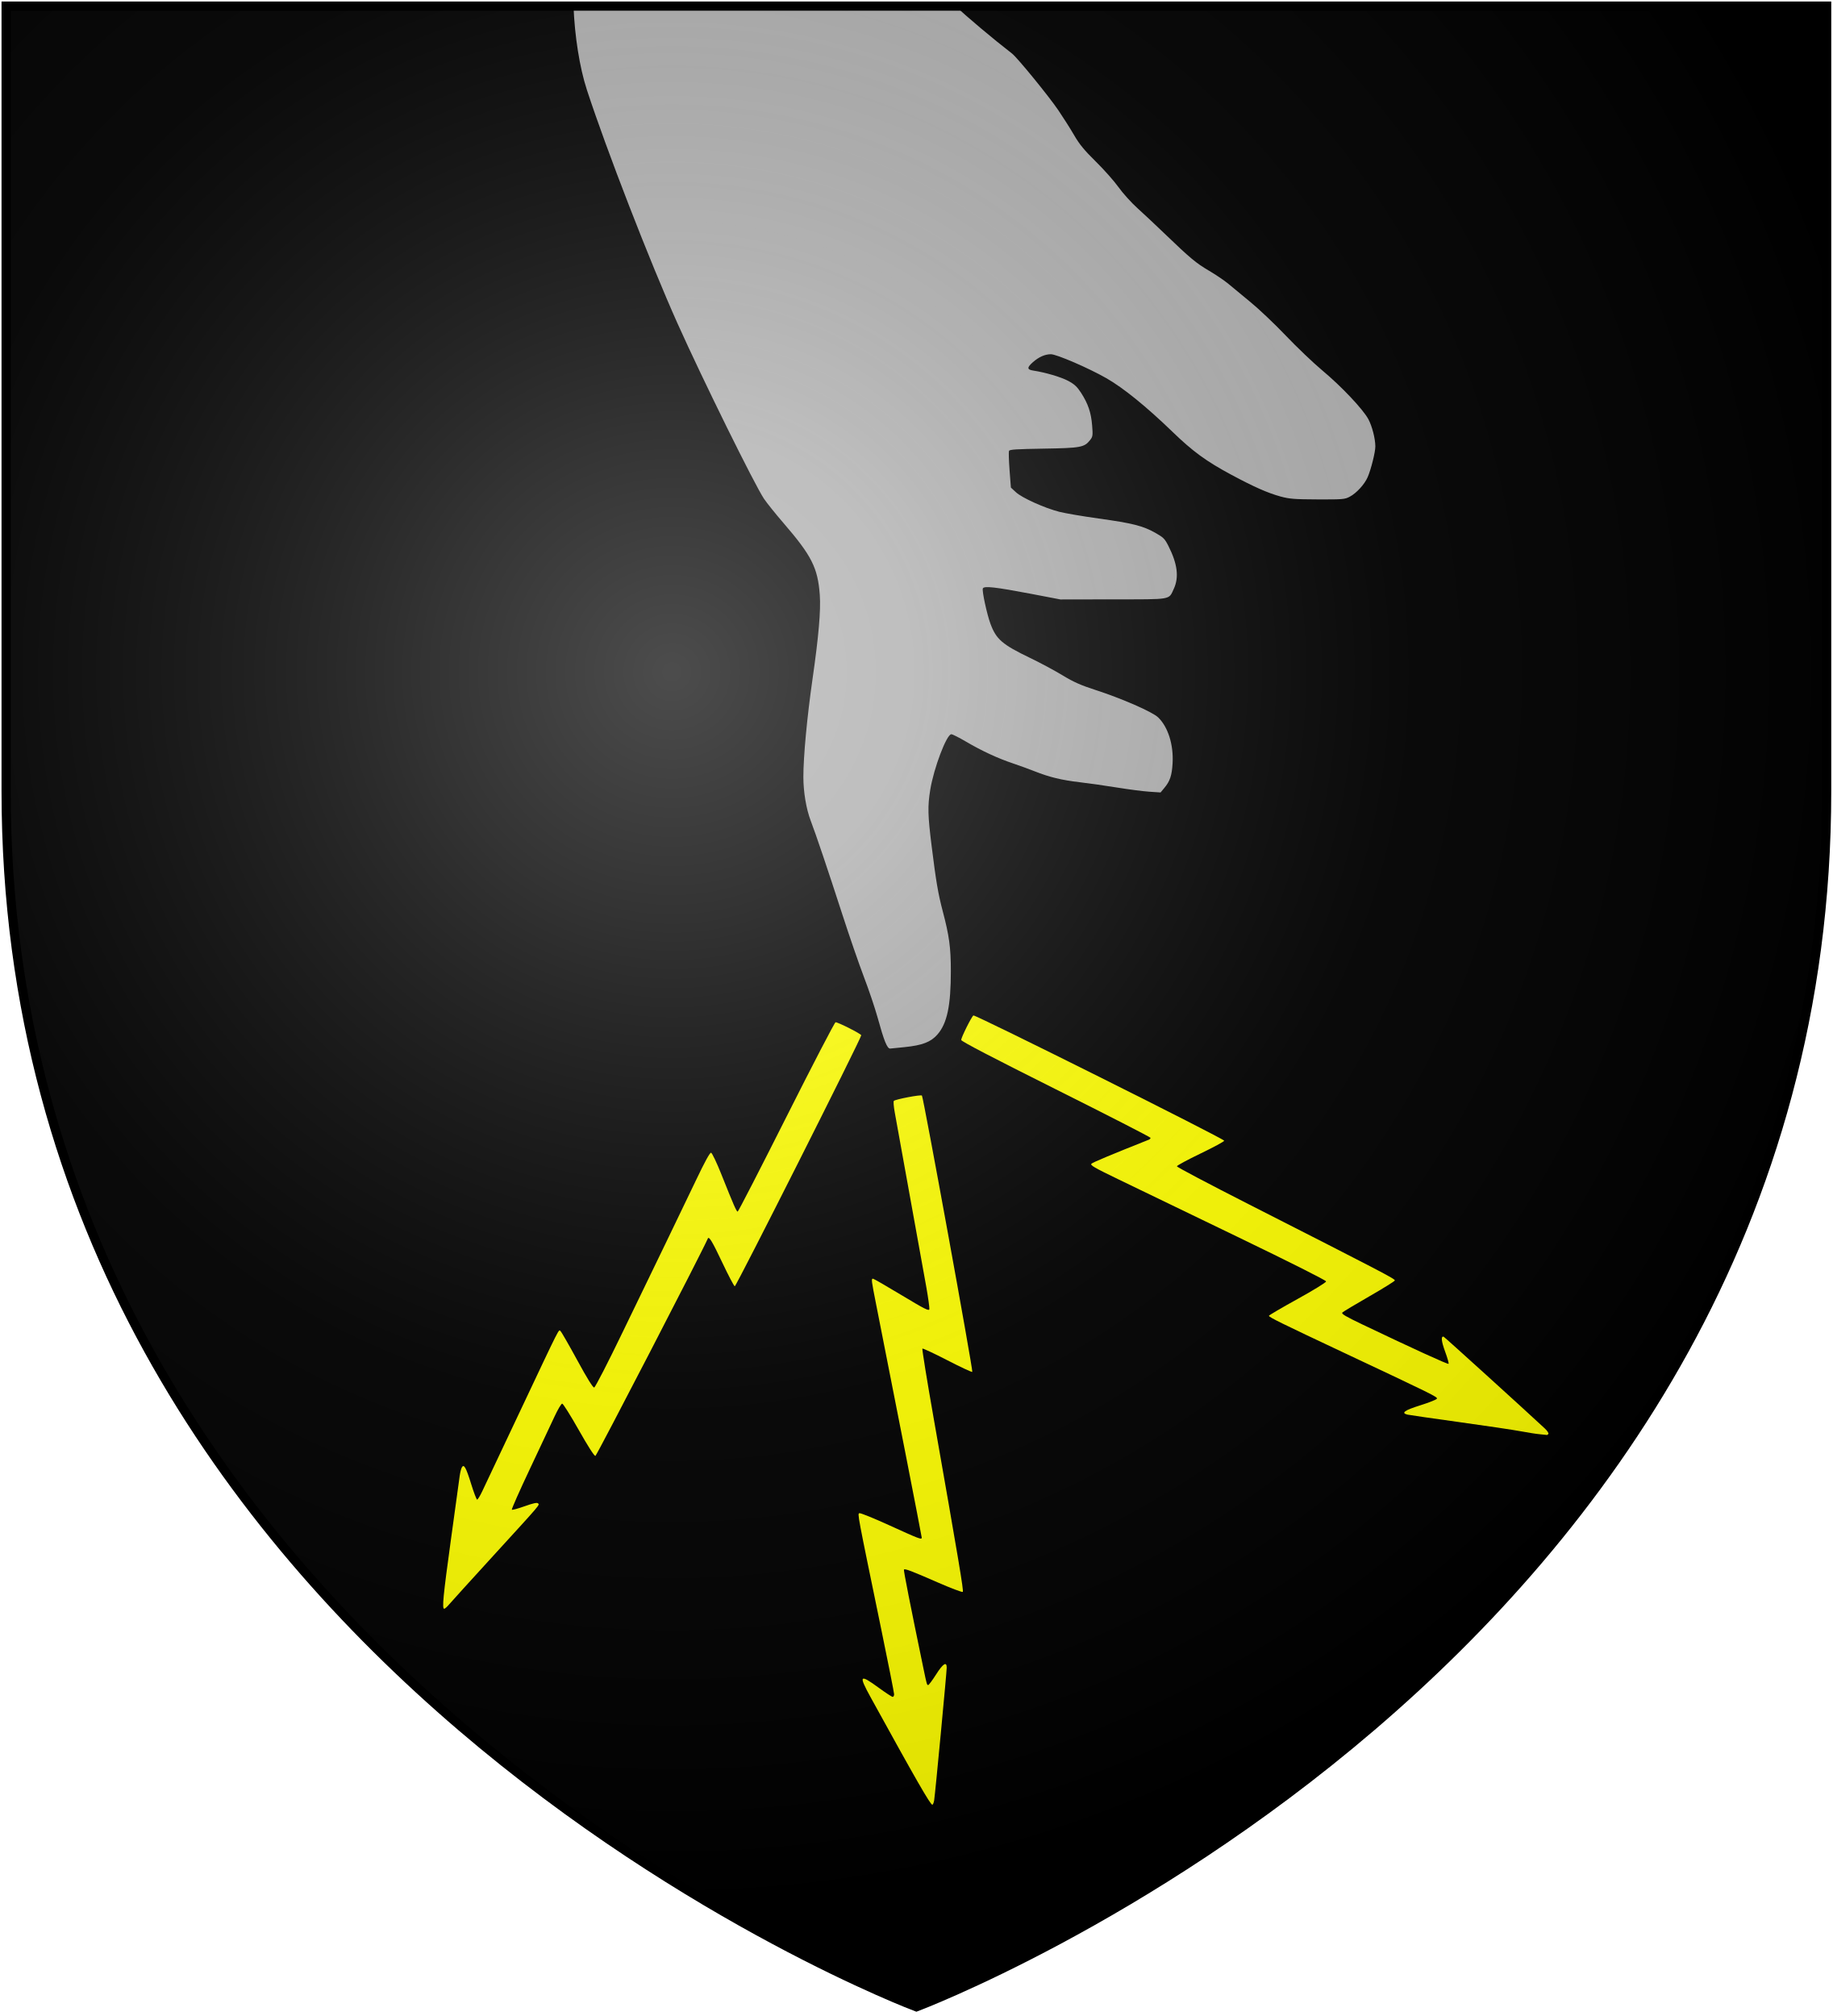
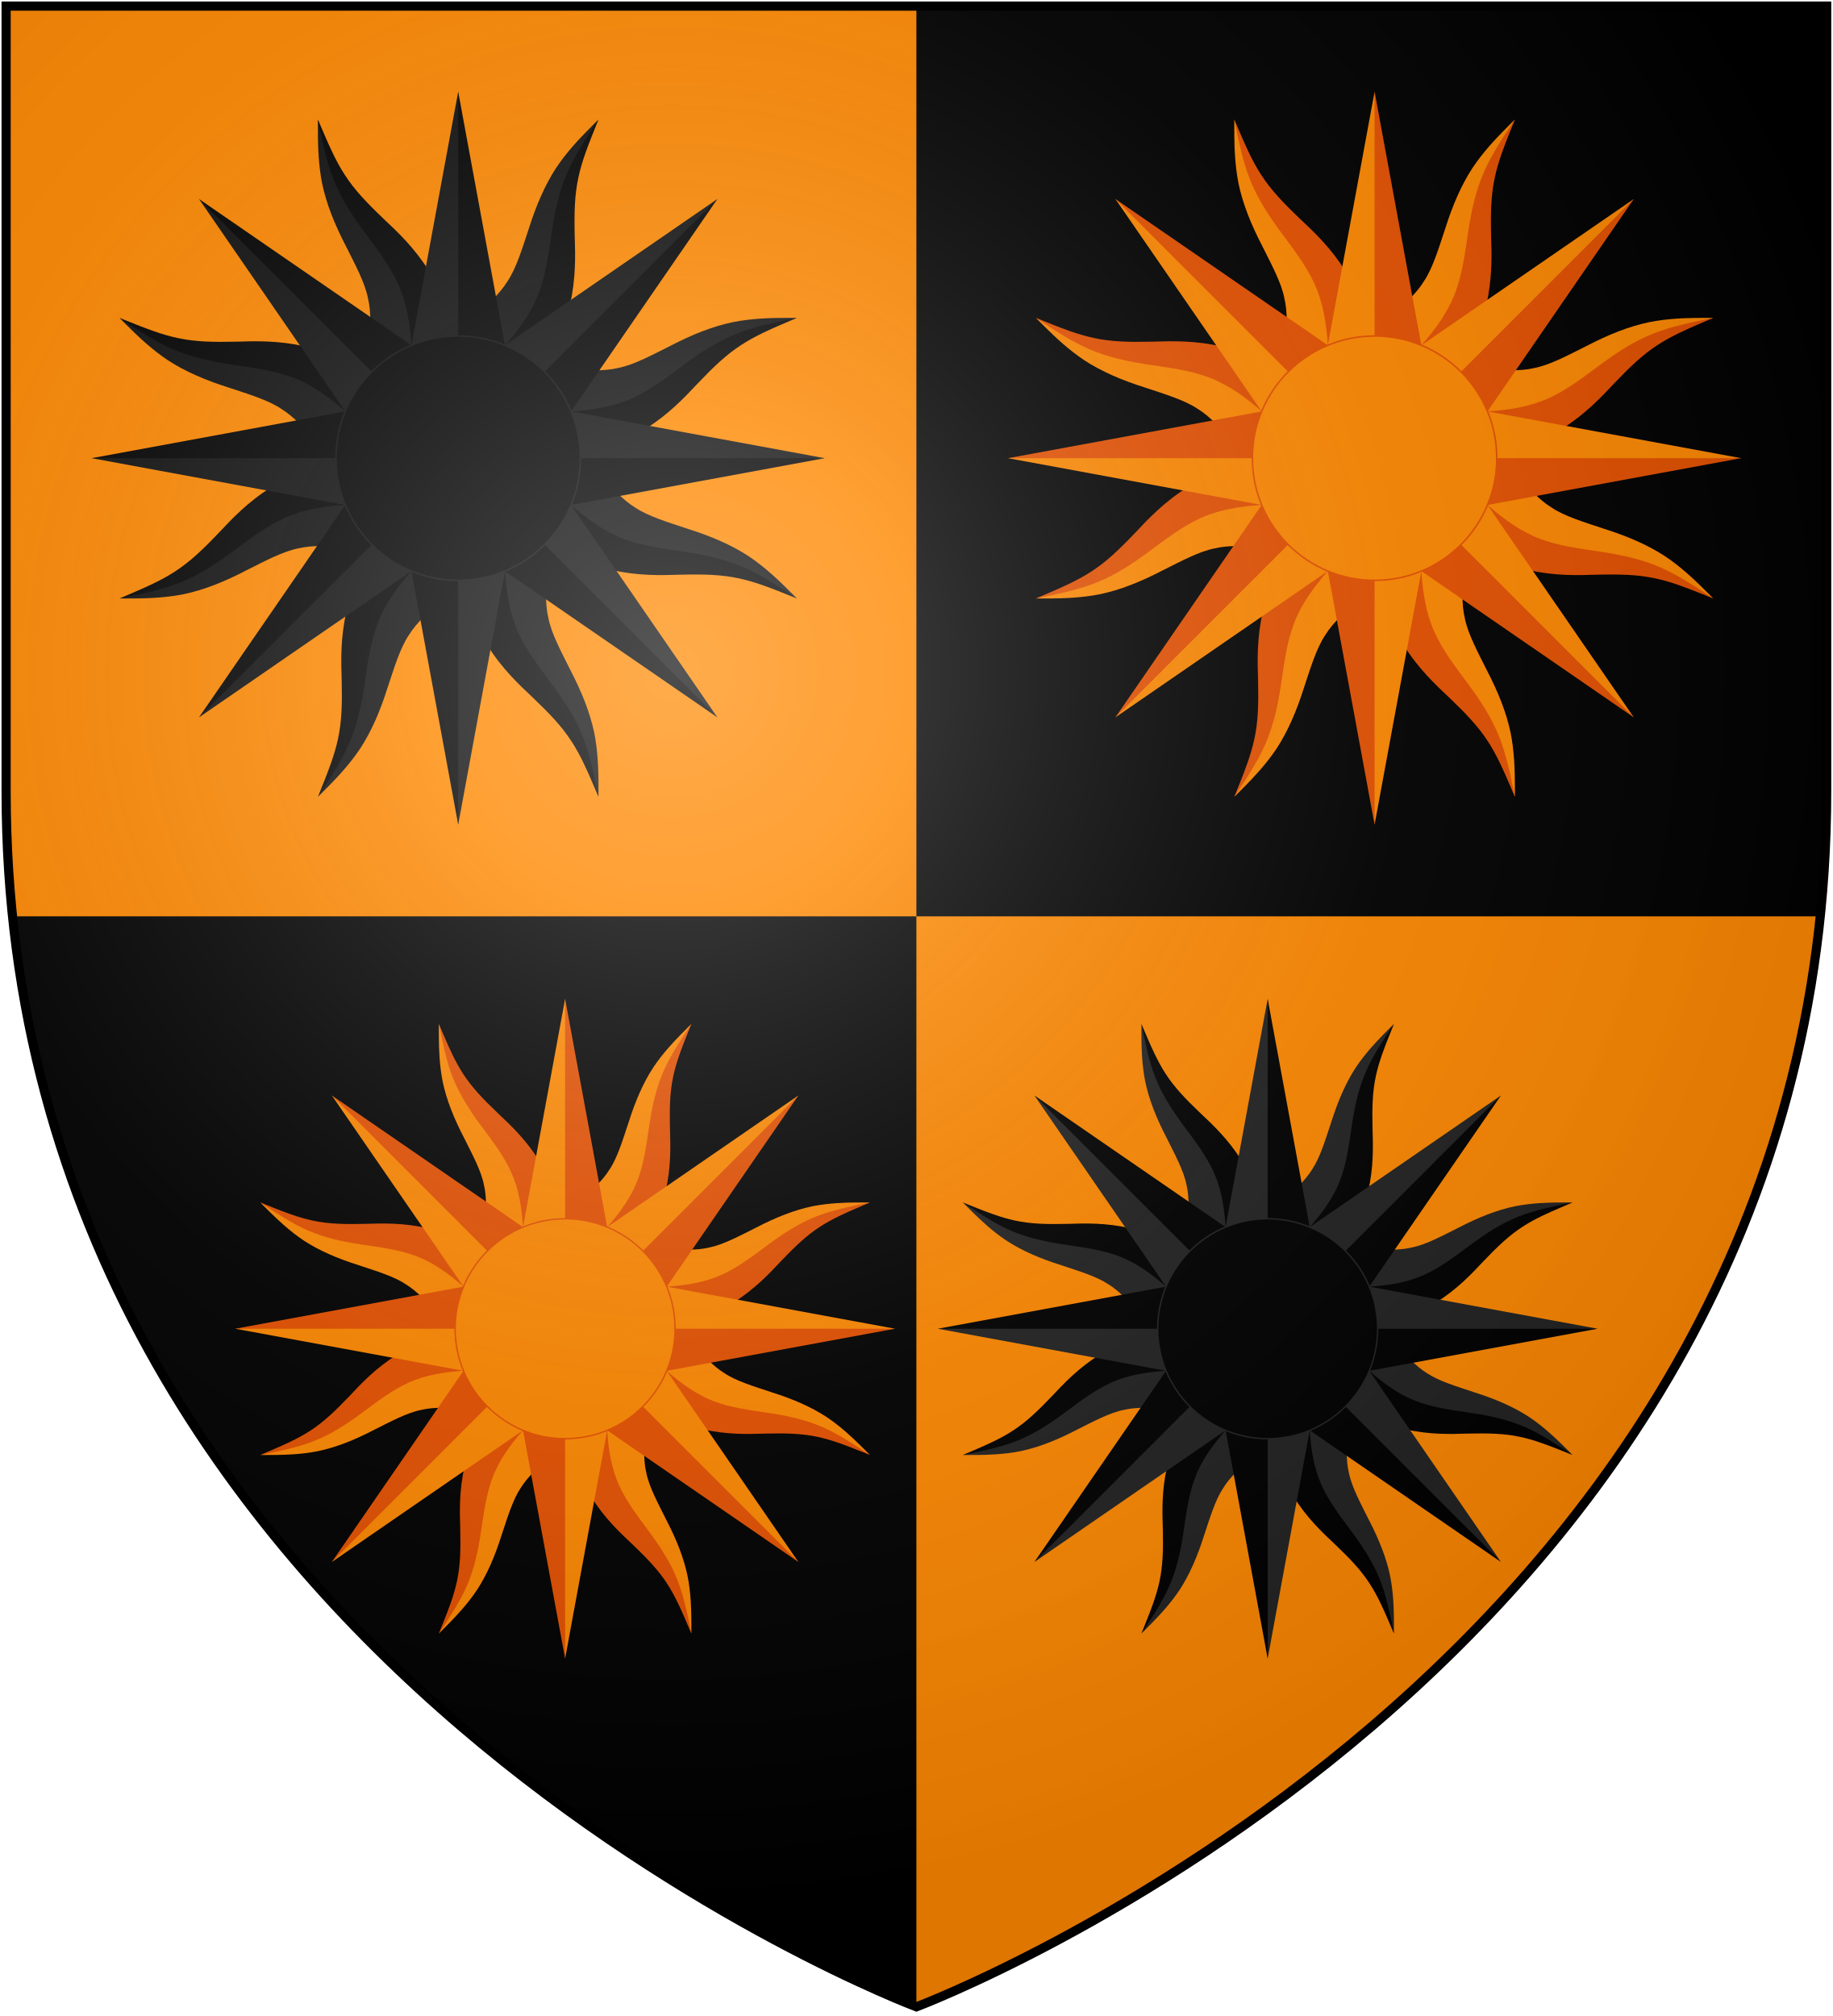
- <svg xmlns="http://www.w3.org/2000/svg" xmlns:xlink="http://www.w3.org/1999/xlink" width="600" height="660" id="svg2" version="1.1">
-   <defs id="defs4">
-     <linearGradient id="linearGradient4445">
-       <stop style="stop-color:#cc0000;stop-opacity:1;" offset="0" id="stop4447" />
-       <stop id="stop4461" offset="0.25" style="stop-color:#ffff00;stop-opacity:1;" />
-       <stop id="stop4459" offset="0.5" style="stop-color:#cc0000;stop-opacity:0.784;" />
-       <stop style="stop-color:#ffff00;stop-opacity:1;" offset="0.75" id="stop4474" />
-       <stop style="stop-color:#cc0000;stop-opacity:1;" offset="1" id="stop4449" />
-     </linearGradient>
+ <svg xmlns="http://www.w3.org/2000/svg" xmlns:xlink="http://www.w3.org/1999/xlink" width="600" height="660">
+   <defs>
    <radialGradient id="rg" gradientUnits="userSpaceOnUse" cx="220" cy="220" r="405">
-       <stop style="stop-color:#fff;stop-opacity:.3" offset="0" id="stop7" />
-       <stop style="stop-color:#fff;stop-opacity:.2" offset=".2" id="stop9" />
-       <stop style="stop-color:#666;stop-opacity:.1" offset=".6" id="stop11" />
-       <stop style="stop-color:#000;stop-opacity:.13" offset="1" id="stop13" />
+       <stop style="stop-color:#fff;stop-opacity:.3" offset="0" />
+       <stop style="stop-color:#fff;stop-opacity:.2" offset=".2" />
+       <stop style="stop-color:#666;stop-opacity:.1" offset=".6" />
+       <stop style="stop-color:#000;stop-opacity:.13" offset="1" />
    </radialGradient>
    <path id="shield" d="m2,2v257c0,286 298,398 298,398c0,0 298-112 298-398V2z" />
-     <radialGradient xlink:href="#rg-7" id="radialGradient3055-1" gradientUnits="userSpaceOnUse" cx="220" cy="220" r="405" />
-     <radialGradient id="rg-7" gradientUnits="userSpaceOnUse" cx="220" cy="220" r="405">
-       <stop style="stop-color:#fff;stop-opacity:.3" offset="0" id="stop7-4" />
-       <stop style="stop-color:#fff;stop-opacity:.2" offset=".2" id="stop9-0" />
-       <stop style="stop-color:#666;stop-opacity:.1" offset=".6" id="stop11-9" />
-       <stop style="stop-color:#000;stop-opacity:.13" offset="1" id="stop13-4" />
-     </radialGradient>
-     <radialGradient r="405" cy="220" cx="220" gradientUnits="userSpaceOnUse" id="radialGradient3074" xlink:href="#rg-7" />
-     <radialGradient xlink:href="#linearGradient4445" id="radialGradient4457" cx="273.656" cy="280.404" fx="273.656" fy="280.404" r="271.156" gradientTransform="matrix(1,0,0,1.026729,0,-7.494966)" gradientUnits="userSpaceOnUse" />
-     <radialGradient xlink:href="#linearGradient4445" id="radialGradient4504" gradientUnits="userSpaceOnUse" gradientTransform="matrix(-1,0,0,1.026729,601,-7.494966)" cx="273.656" cy="280.404" fx="273.656" fy="280.404" r="271.156" />
-     <linearGradient id="linearGradient4445-7">
-       <stop style="stop-color:#cc0000;stop-opacity:1;" offset="0" id="stop4447-4" />
-       <stop id="stop4461-0" offset="0.25" style="stop-color:#ffff00;stop-opacity:1;" />
-       <stop id="stop4459-9" offset="0.5" style="stop-color:#cc0000;stop-opacity:0.784;" />
-       <stop style="stop-color:#ffff00;stop-opacity:1;" offset="0.75" id="stop4474-4" />
-       <stop style="stop-color:#cc0000;stop-opacity:1;" offset="1" id="stop4449-8" />
-     </linearGradient>
-     <linearGradient id="linearGradient3068">
-       <stop style="stop-color:#cc0000;stop-opacity:1;" offset="0" id="stop3070" />
-       <stop id="stop3072" offset="0.25" style="stop-color:#ffff00;stop-opacity:1;" />
-       <stop id="stop3074" offset="0.5" style="stop-color:#cc0000;stop-opacity:0.784;" />
-       <stop style="stop-color:#ffff00;stop-opacity:1;" offset="0.75" id="stop3076" />
-       <stop style="stop-color:#cc0000;stop-opacity:1;" offset="1" id="stop3078" />
-     </linearGradient>
-     <linearGradient xlink:href="#linearGradient3068" id="linearGradient4189" x1="194.319" y1="980.34" x2="-11.083" y2="978.982" gradientUnits="userSpaceOnUse" />
-     <linearGradient xlink:href="#linearGradient3068" id="linearGradient4213" x1="45.518" y1="910.064" x2="144.508" y2="910.064" gradientUnits="userSpaceOnUse" />
-     <linearGradient xlink:href="#linearGradient3068" id="linearGradient4288" gradientUnits="userSpaceOnUse" x1="194.319" y1="980.34" x2="-11.083" y2="978.982" />
-     <linearGradient xlink:href="#linearGradient3068" id="linearGradient4290" gradientUnits="userSpaceOnUse" x1="45.518" y1="910.064" x2="144.508" y2="910.064" />
-     <linearGradient xlink:href="#linearGradient3068" id="linearGradient4292" gradientUnits="userSpaceOnUse" x1="194.319" y1="980.34" x2="-11.083" y2="978.982" />
-     <linearGradient xlink:href="#linearGradient3068" id="linearGradient4294" gradientUnits="userSpaceOnUse" x1="45.518" y1="910.064" x2="144.508" y2="910.064" />
-     <linearGradient xlink:href="#linearGradient3068" id="linearGradient4296" gradientUnits="userSpaceOnUse" x1="194.319" y1="980.34" x2="-11.083" y2="978.982" />
-     <linearGradient xlink:href="#linearGradient3068" id="linearGradient4298" gradientUnits="userSpaceOnUse" x1="45.518" y1="910.064" x2="144.508" y2="910.064" />
-     <linearGradient xlink:href="#linearGradient3068" id="linearGradient4444" gradientUnits="userSpaceOnUse" x1="194.319" y1="980.34" x2="-11.083" y2="978.982" />
-     <linearGradient xlink:href="#linearGradient3068" id="linearGradient4446" gradientUnits="userSpaceOnUse" x1="45.518" y1="910.064" x2="144.508" y2="910.064" />
-     <linearGradient xlink:href="#linearGradient3068" id="linearGradient4448" gradientUnits="userSpaceOnUse" x1="194.319" y1="980.34" x2="-11.083" y2="978.982" />
-     <linearGradient xlink:href="#linearGradient3068" id="linearGradient4450" gradientUnits="userSpaceOnUse" x1="45.518" y1="910.064" x2="144.508" y2="910.064" />
-     <linearGradient xlink:href="#linearGradient3068" id="linearGradient4452" gradientUnits="userSpaceOnUse" x1="194.319" y1="980.34" x2="-11.083" y2="978.982" />
-     <linearGradient xlink:href="#linearGradient3068" id="linearGradient4454" gradientUnits="userSpaceOnUse" x1="45.518" y1="910.064" x2="144.508" y2="910.064" />
-     <linearGradient xlink:href="#linearGradient3068" id="linearGradient4600" gradientUnits="userSpaceOnUse" x1="194.319" y1="980.34" x2="-11.083" y2="978.982" />
-     <linearGradient xlink:href="#linearGradient3068" id="linearGradient4602" gradientUnits="userSpaceOnUse" x1="45.518" y1="910.064" x2="144.508" y2="910.064" />
-     <linearGradient xlink:href="#linearGradient3068" id="linearGradient4604" gradientUnits="userSpaceOnUse" x1="194.319" y1="980.34" x2="-11.083" y2="978.982" />
-     <linearGradient xlink:href="#linearGradient3068" id="linearGradient4606" gradientUnits="userSpaceOnUse" x1="45.518" y1="910.064" x2="144.508" y2="910.064" />
-     <linearGradient xlink:href="#linearGradient3068" id="linearGradient4608" gradientUnits="userSpaceOnUse" x1="194.319" y1="980.34" x2="-11.083" y2="978.982" />
-     <linearGradient xlink:href="#linearGradient3068" id="linearGradient4610" gradientUnits="userSpaceOnUse" x1="45.518" y1="910.064" x2="144.508" y2="910.064" />
-     <linearGradient xlink:href="#linearGradient3068" id="linearGradient4764" gradientUnits="userSpaceOnUse" x1="194.319" y1="980.34" x2="-11.083" y2="978.982" />
-     <linearGradient xlink:href="#linearGradient3068" id="linearGradient4766" gradientUnits="userSpaceOnUse" x1="45.518" y1="910.064" x2="144.508" y2="910.064" />
-     <linearGradient xlink:href="#linearGradient3068" id="linearGradient4912" gradientUnits="userSpaceOnUse" x1="194.319" y1="980.34" x2="-11.083" y2="978.982" />
-     <linearGradient xlink:href="#linearGradient3068" id="linearGradient4914" gradientUnits="userSpaceOnUse" x1="45.518" y1="910.064" x2="144.508" y2="910.064" />
-     <linearGradient xlink:href="#linearGradient3068" id="linearGradient4916" gradientUnits="userSpaceOnUse" x1="194.319" y1="980.34" x2="-11.083" y2="978.982" />
-     <linearGradient xlink:href="#linearGradient3068" id="linearGradient4918" gradientUnits="userSpaceOnUse" x1="45.518" y1="910.064" x2="144.508" y2="910.064" />
-     <linearGradient xlink:href="#linearGradient3068" id="linearGradient4920" gradientUnits="userSpaceOnUse" x1="194.319" y1="980.34" x2="-11.083" y2="978.982" />
-     <linearGradient xlink:href="#linearGradient3068" id="linearGradient4922" gradientUnits="userSpaceOnUse" x1="45.518" y1="910.064" x2="144.508" y2="910.064" />
-     <linearGradient xlink:href="#linearGradient3068" id="linearGradient5068" gradientUnits="userSpaceOnUse" x1="194.319" y1="980.34" x2="-11.083" y2="978.982" />
-     <linearGradient xlink:href="#linearGradient3068" id="linearGradient5070" gradientUnits="userSpaceOnUse" x1="45.518" y1="910.064" x2="144.508" y2="910.064" />
-     <linearGradient xlink:href="#linearGradient3068" id="linearGradient5072" gradientUnits="userSpaceOnUse" x1="194.319" y1="980.34" x2="-11.083" y2="978.982" />
-     <linearGradient xlink:href="#linearGradient3068" id="linearGradient5074" gradientUnits="userSpaceOnUse" x1="45.518" y1="910.064" x2="144.508" y2="910.064" />
-     <linearGradient xlink:href="#linearGradient3068" id="linearGradient5076" gradientUnits="userSpaceOnUse" x1="194.319" y1="980.34" x2="-11.083" y2="978.982" />
-     <linearGradient xlink:href="#linearGradient3068" id="linearGradient5078" gradientUnits="userSpaceOnUse" x1="45.518" y1="910.064" x2="144.508" y2="910.064" />
-     <linearGradient xlink:href="#linearGradient3068" id="linearGradient5232" gradientUnits="userSpaceOnUse" x1="194.319" y1="980.34" x2="-11.083" y2="978.982" />
-     <linearGradient xlink:href="#linearGradient3068" id="linearGradient5234" gradientUnits="userSpaceOnUse" x1="45.518" y1="910.064" x2="144.508" y2="910.064" />
-     <linearGradient xlink:href="#linearGradient3068" id="linearGradient5388" gradientUnits="userSpaceOnUse" x1="194.319" y1="980.34" x2="-11.083" y2="978.982" />
-     <linearGradient xlink:href="#linearGradient3068" id="linearGradient5390" gradientUnits="userSpaceOnUse" x1="45.518" y1="910.064" x2="144.508" y2="910.064" />
-     <linearGradient xlink:href="#linearGradient3068" id="linearGradient5852" gradientUnits="userSpaceOnUse" x1="194.319" y1="980.34" x2="-11.083" y2="978.982" />
-     <linearGradient xlink:href="#linearGradient3068" id="linearGradient5854" gradientUnits="userSpaceOnUse" x1="45.518" y1="910.064" x2="144.508" y2="910.064" />
-     <linearGradient xlink:href="#linearGradient3068" id="linearGradient5856" gradientUnits="userSpaceOnUse" x1="194.319" y1="980.34" x2="-11.083" y2="978.982" />
-     <linearGradient xlink:href="#linearGradient3068" id="linearGradient5858" gradientUnits="userSpaceOnUse" x1="45.518" y1="910.064" x2="144.508" y2="910.064" />
-     <linearGradient xlink:href="#linearGradient3068" id="linearGradient5860" gradientUnits="userSpaceOnUse" x1="194.319" y1="980.34" x2="-11.083" y2="978.982" />
-     <linearGradient xlink:href="#linearGradient3068" id="linearGradient5862" gradientUnits="userSpaceOnUse" x1="45.518" y1="910.064" x2="144.508" y2="910.064" />
-     <linearGradient xlink:href="#linearGradient3068" id="linearGradient6008" gradientUnits="userSpaceOnUse" x1="194.319" y1="980.34" x2="-11.083" y2="978.982" />
-     <linearGradient xlink:href="#linearGradient3068" id="linearGradient6010" gradientUnits="userSpaceOnUse" x1="45.518" y1="910.064" x2="144.508" y2="910.064" />
-     <linearGradient xlink:href="#linearGradient3068" id="linearGradient6012" gradientUnits="userSpaceOnUse" x1="194.319" y1="980.34" x2="-11.083" y2="978.982" />
-     <linearGradient xlink:href="#linearGradient3068" id="linearGradient6014" gradientUnits="userSpaceOnUse" x1="45.518" y1="910.064" x2="144.508" y2="910.064" />
-     <linearGradient xlink:href="#linearGradient3068" id="linearGradient6016" gradientUnits="userSpaceOnUse" x1="194.319" y1="980.34" x2="-11.083" y2="978.982" />
-     <linearGradient xlink:href="#linearGradient3068" id="linearGradient6018" gradientUnits="userSpaceOnUse" x1="45.518" y1="910.064" x2="144.508" y2="910.064" />
-     <linearGradient xlink:href="#linearGradient3068" id="linearGradient6164" gradientUnits="userSpaceOnUse" x1="194.319" y1="980.34" x2="-11.083" y2="978.982" />
-     <linearGradient xlink:href="#linearGradient3068" id="linearGradient6166" gradientUnits="userSpaceOnUse" x1="45.518" y1="910.064" x2="144.508" y2="910.064" />
-     <linearGradient xlink:href="#linearGradient3068" id="linearGradient6168" gradientUnits="userSpaceOnUse" x1="194.319" y1="980.34" x2="-11.083" y2="978.982" />
-     <linearGradient xlink:href="#linearGradient3068" id="linearGradient6170" gradientUnits="userSpaceOnUse" x1="45.518" y1="910.064" x2="144.508" y2="910.064" />
-     <linearGradient xlink:href="#linearGradient3068" id="linearGradient6172" gradientUnits="userSpaceOnUse" x1="194.319" y1="980.34" x2="-11.083" y2="978.982" />
-     <linearGradient xlink:href="#linearGradient3068" id="linearGradient6174" gradientUnits="userSpaceOnUse" x1="45.518" y1="910.064" x2="144.508" y2="910.064" />
-     <linearGradient xlink:href="#linearGradient3068" id="linearGradient6320" gradientUnits="userSpaceOnUse" x1="194.319" y1="980.34" x2="-11.083" y2="978.982" />
-     <linearGradient xlink:href="#linearGradient3068" id="linearGradient6322" gradientUnits="userSpaceOnUse" x1="45.518" y1="910.064" x2="144.508" y2="910.064" />
-     <linearGradient xlink:href="#linearGradient3068" id="linearGradient6324" gradientUnits="userSpaceOnUse" x1="194.319" y1="980.34" x2="-11.083" y2="978.982" />
-     <linearGradient xlink:href="#linearGradient3068" id="linearGradient6326" gradientUnits="userSpaceOnUse" x1="45.518" y1="910.064" x2="144.508" y2="910.064" />
-     <linearGradient xlink:href="#linearGradient3068" id="linearGradient6328" gradientUnits="userSpaceOnUse" x1="194.319" y1="980.34" x2="-11.083" y2="978.982" />
-     <linearGradient xlink:href="#linearGradient3068" id="linearGradient6330" gradientUnits="userSpaceOnUse" x1="45.518" y1="910.064" x2="144.508" y2="910.064" />
+     <g id="black-sun" transform="scale(0.5)">
+       <g id="black-wavy-rays" transform="rotate(22.5,300,300)">
+         <g id="black-wavy-ray">
+           <path style="fill:#0f0f0f;stroke:none;" d="m 295.717,70.376 c -2.385,5.976 -6.793,17.205 -9.212,29.482 -2.482,13.198 -2.695,27.571 -1.276,43.823 v 2e-5 c 0.916,13.141 2.361,26.692 0.28,36.949 -1.524,9.641 -6.37,19.491 -11.656,30.465 -6.488,12.089 -13.442,26.835 -16.405,47.216 -1.104,16.246 1.289,30.237 5.178,41.689 h 37.369 l 18.025,-120.05 -18.021,-59.975 -2.713,-29.987 2.713,-29.987 c 0,0 -1.6,3.65 -4.283,10.376 z" />
+           <path style="fill:#000000;stroke:none;" d="m 337.366,300 c -1.986,-5.856 -4.364,-11.092 -6.866,-15.539 -1e-5,-4e-5 -0.032,-0.074 -0.032,-0.074 h 5e-5 v 0 c -3.605,-8.373 -8.77,-17.398 -8.831,-22.699 -1.566,-6.816 1.574,-17.211 4.509,-32.784 3.534,-14.922 5.368,-31.997 3.056,-49.535 -2.903,-17.451 -9.211,-31.546 -14.432,-43.051 l -1e-5,-1e-5 c -6.103,-13.834 -10.297,-24.638 -12.384,-36.177 -1.99,-10.568 -2.156,-22.658 -2.245,-28.944 -0.102,-7.189 -0.142,-11.198 -0.142,-11.198 -2.575,13.333 -5.316,26.667 -5.554,40 -0.238,13.333 2.231,26.667 5.554,40 3.323,13.333 6.971,26.667 7.356,40 0.385,13.333 -2.815,26.667 -7.356,40 -4.541,13.333 -9.755,26.667 -10.457,40 -0.702,13.333 3.664,26.667 10.457,40" />
+         </g>
+         <use xlink:href="#black-wavy-ray" transform="rotate(45,300,300)" />
+         <use xlink:href="#black-wavy-ray" transform="rotate(90,300,300)" />
+         <use xlink:href="#black-wavy-ray" transform="rotate(135,300,300)" />
+         <use xlink:href="#black-wavy-ray" transform="rotate(180,300,300)" />
+         <use xlink:href="#black-wavy-ray" transform="rotate(225,300,300)" />
+         <use xlink:href="#black-wavy-ray" transform="rotate(270,300,300)" />
+         <use xlink:href="#black-wavy-ray" transform="rotate(315,300,300)" />
+       </g>
+       <g id="black-straight-rays">
+         <g id="black-straight-ray">
+           <path style="fill:#0f0f0f;stroke:none;" d="m 300,60 -30.615,166.09 30.615,73.91 15,-73.91 z" />
+           <path style="fill:#000000;stroke:none;" d="m 300,300 v -240 l 30.615,166.09 z" />
+         </g>
+         <use xlink:href="#black-straight-ray" transform="rotate(45,300,300)" />
+         <use xlink:href="#black-straight-ray" transform="rotate(90,300,300)" />
+         <use xlink:href="#black-straight-ray" transform="rotate(135,300,300)" />
+         <use xlink:href="#black-straight-ray" transform="rotate(180,300,300)" />
+         <use xlink:href="#black-straight-ray" transform="rotate(225,300,300)" />
+         <use xlink:href="#black-straight-ray" transform="rotate(270,300,300)" />
+         <use xlink:href="#black-straight-ray" transform="rotate(315,300,300)" />
+       </g>
+       <circle id="black-disk" style="fill:#000000;stroke:#0f0f0f;" cx="300" cy="300" r="80" />
+     </g>
+     <g id="black-sun2" transform="scale(0.5)">
+       <g id="black-wavy-rays2" transform="rotate(22.5,300,300)">
+         <g id="black-wavy-ray2">
+           <path style="fill:#222222;stroke:none;" d="m 295.717,70.376 c -2.385,5.976 -6.793,17.205 -9.212,29.482 -2.482,13.198 -2.695,27.571 -1.276,43.823 v 2e-5 c 0.916,13.141 2.361,26.692 0.28,36.949 -1.524,9.641 -6.37,19.491 -11.656,30.465 -6.488,12.089 -13.442,26.835 -16.405,47.216 -1.104,16.246 1.289,30.237 5.178,41.689 h 37.369 l 18.025,-120.05 -18.021,-59.975 -2.713,-29.987 2.713,-29.987 c 0,0 -1.6,3.65 -4.283,10.376 z" />
+           <path style="fill:#000000;stroke:none;" d="m 337.366,300 c -1.986,-5.856 -4.364,-11.092 -6.866,-15.539 -1e-5,-4e-5 -0.032,-0.074 -0.032,-0.074 h 5e-5 v 0 c -3.605,-8.373 -8.77,-17.398 -8.831,-22.699 -1.566,-6.816 1.574,-17.211 4.509,-32.784 3.534,-14.922 5.368,-31.997 3.056,-49.535 -2.903,-17.451 -9.211,-31.546 -14.432,-43.051 l -1e-5,-1e-5 c -6.103,-13.834 -10.297,-24.638 -12.384,-36.177 -1.99,-10.568 -2.156,-22.658 -2.245,-28.944 -0.102,-7.189 -0.142,-11.198 -0.142,-11.198 -2.575,13.333 -5.316,26.667 -5.554,40 -0.238,13.333 2.231,26.667 5.554,40 3.323,13.333 6.971,26.667 7.356,40 0.385,13.333 -2.815,26.667 -7.356,40 -4.541,13.333 -9.755,26.667 -10.457,40 -0.702,13.333 3.664,26.667 10.457,40" />
+         </g>
+         <use xlink:href="#black-wavy-ray2" transform="rotate(45,300,300)" />
+         <use xlink:href="#black-wavy-ray2" transform="rotate(90,300,300)" />
+         <use xlink:href="#black-wavy-ray2" transform="rotate(135,300,300)" />
+         <use xlink:href="#black-wavy-ray2" transform="rotate(180,300,300)" />
+         <use xlink:href="#black-wavy-ray2" transform="rotate(225,300,300)" />
+         <use xlink:href="#black-wavy-ray2" transform="rotate(270,300,300)" />
+         <use xlink:href="#black-wavy-ray2" transform="rotate(315,300,300)" />
+       </g>
+       <g id="black-straight-rays2">
+         <g id="black-straight-ray2">
+           <path style="fill:#222222;stroke:none;" d="m 300,60 -30.615,166.09 30.615,73.91 15,-73.91 z" />
+           <path style="fill:#000000;stroke:none;" d="m 300,300 v -240 l 30.615,166.09 z" />
+         </g>
+         <use xlink:href="#black-straight-ray2" transform="rotate(45,300,300)" />
+         <use xlink:href="#black-straight-ray2" transform="rotate(90,300,300)" />
+         <use xlink:href="#black-straight-ray2" transform="rotate(135,300,300)" />
+         <use xlink:href="#black-straight-ray2" transform="rotate(180,300,300)" />
+         <use xlink:href="#black-straight-ray2" transform="rotate(225,300,300)" />
+         <use xlink:href="#black-straight-ray2" transform="rotate(270,300,300)" />
+         <use xlink:href="#black-straight-ray2" transform="rotate(315,300,300)" />
+       </g>
+       <circle id="black-disk2" style="fill:#000000;stroke:#222222;" cx="300" cy="300" r="80" />
+     </g>
+     <g id="orange-sun" transform="scale(0.5)">
+       <g id="orange-wavy-rays" transform="rotate(22.5,300,300)">
+         <g id="orange-wavy-ray">
+           <path style="fill:#ff8800;stroke:none;" d="m 295.717,70.376 c -2.385,5.976 -6.793,17.205 -9.212,29.482 -2.482,13.198 -2.695,27.571 -1.276,43.823 v 2e-5 c 0.916,13.141 2.361,26.692 0.28,36.949 -1.524,9.641 -6.37,19.491 -11.656,30.465 -6.488,12.089 -13.442,26.835 -16.405,47.216 -1.104,16.246 1.289,30.237 5.178,41.689 h 37.369 l 18.025,-120.05 -18.021,-59.975 -2.713,-29.987 2.713,-29.987 c 0,0 -1.6,3.65 -4.283,10.376 z" />
+           <path style="fill:#e55000;stroke:none;" d="m 337.366,300 c -1.986,-5.856 -4.364,-11.092 -6.866,-15.539 -1e-5,-4e-5 -0.032,-0.074 -0.032,-0.074 h 5e-5 v 0 c -3.605,-8.373 -8.77,-17.398 -8.831,-22.699 -1.566,-6.816 1.574,-17.211 4.509,-32.784 3.534,-14.922 5.368,-31.997 3.056,-49.535 -2.903,-17.451 -9.211,-31.546 -14.432,-43.051 l -1e-5,-1e-5 c -6.103,-13.834 -10.297,-24.638 -12.384,-36.177 -1.99,-10.568 -2.156,-22.658 -2.245,-28.944 -0.102,-7.189 -0.142,-11.198 -0.142,-11.198 -2.575,13.333 -5.316,26.667 -5.554,40 -0.238,13.333 2.231,26.667 5.554,40 3.323,13.333 6.971,26.667 7.356,40 0.385,13.333 -2.815,26.667 -7.356,40 -4.541,13.333 -9.755,26.667 -10.457,40 -0.702,13.333 3.664,26.667 10.457,40" />
+         </g>
+         <use xlink:href="#orange-wavy-ray" transform="rotate(45,300,300)" />
+         <use xlink:href="#orange-wavy-ray" transform="rotate(90,300,300)" />
+         <use xlink:href="#orange-wavy-ray" transform="rotate(135,300,300)" />
+         <use xlink:href="#orange-wavy-ray" transform="rotate(180,300,300)" />
+         <use xlink:href="#orange-wavy-ray" transform="rotate(225,300,300)" />
+         <use xlink:href="#orange-wavy-ray" transform="rotate(270,300,300)" />
+         <use xlink:href="#orange-wavy-ray" transform="rotate(315,300,300)" />
+       </g>
+       <g id="orange-straight-rays">
+         <g id="orange-straight-ray">
+           <path style="fill:#ff8800;stroke:none;" d="m 300,60 -30.615,166.09 30.615,73.91 15,-73.91 z" />
+           <path style="fill:#e55000;stroke:none;" d="m 300,300 v -240 l 30.615,166.09 z" />
+         </g>
+         <use xlink:href="#orange-straight-ray" transform="rotate(45,300,300)" />
+         <use xlink:href="#orange-straight-ray" transform="rotate(90,300,300)" />
+         <use xlink:href="#orange-straight-ray" transform="rotate(135,300,300)" />
+         <use xlink:href="#orange-straight-ray" transform="rotate(180,300,300)" />
+         <use xlink:href="#orange-straight-ray" transform="rotate(225,300,300)" />
+         <use xlink:href="#orange-straight-ray" transform="rotate(270,300,300)" />
+         <use xlink:href="#orange-straight-ray" transform="rotate(315,300,300)" />
+       </g>
+       <circle id="orange-disk" style="fill:#ff8800;stroke:#e55000;" cx="300" cy="300" r="80" />
+     </g>
  </defs>
-   <g id="layer2" style="display:inline">
-     <path d="m 598.5,2 v 257 c 0,286 -298,398 -298,398 0,0 -298,-112 -298,-398 V 2 z" id="path13" style="fill:#000000;fill-opacity:1;stroke:none;display:inline" />
-     <path style="fill:#ffff00" d="m 305.815,589.432 c 0.323,-1.933 4.113,-42.02 4.112,-43.484 0,-2.108 -1.226,-1.317 -3.497,2.26 -1.203,1.894 -2.357,3.444 -2.566,3.444 -0.407,0 -0.476,-0.239 -1.499,-5.166 -4.387,-21.134 -6.62,-32.459 -6.437,-32.642 0.35,-0.35 2.446,0.448 10.972,4.176 4.374,1.913 8.105,3.325 8.292,3.138 0.328,-0.328 -1.277,-9.891 -9.61,-57.272 -2.139,-12.16 -3.768,-22.23 -3.621,-22.377 0.147,-0.147 3.822,1.568 8.167,3.812 4.345,2.244 8.023,3.958 8.174,3.81 0.33,-0.325 -16.016,-89.992 -16.492,-90.468 -0.363,-0.363 -8.659,1.216 -9.193,1.75 -0.18,0.18 -0.046,1.871 0.298,3.757 2.259,12.363 9.402,51.896 10.334,57.194 0.62,3.524 1.069,6.776 0.997,7.227 -0.11,0.694 -1.508,-0.009 -9.092,-4.577 -4.929,-2.969 -9.143,-5.397 -9.364,-5.397 -0.6,0 -0.531,0.552 1.082,8.673 5.645,28.427 14.877,75.648 14.877,76.093 0,0.757 -0.669,0.502 -10.88,-4.146 -4.918,-2.239 -9.205,-3.97 -9.526,-3.847 -0.646,0.248 -0.723,-0.165 7.033,37.425 2.382,11.544 4.331,21.376 4.331,21.85 0,0.474 -0.211,0.861 -0.47,0.861 -0.258,0 -2.329,-1.356 -4.602,-3.014 -6.251,-4.559 -6.615,-4.121 -2.613,3.152 14.855,26.998 19.546,35.166 20.195,35.166 0.201,0 0.471,-0.63 0.6,-1.399 z" id="path3010" />
-     <path style="fill:#ffff00" d="m 147.045,525.237 c 0.668,-0.794 7.124,-7.909 14.347,-15.81 15.986,-17.489 15.306,-16.692 14.736,-17.263 -0.318,-0.318 -1.629,-0.033 -4.375,0.949 -2.157,0.772 -4.043,1.282 -4.191,1.134 -0.148,-0.148 2.5,-6.133 5.885,-13.301 3.384,-7.168 7.031,-14.921 8.103,-17.23 1.072,-2.309 2.195,-4.198 2.495,-4.198 0.3,0 2.737,3.878 5.415,8.618 3.03,5.364 5.091,8.575 5.458,8.503 0.421,-0.082 35.265,-67.46 36.797,-71.153 0.374,-0.901 1.437,0.87 4.841,8.062 1.925,4.067 3.717,7.467 3.982,7.556 0.437,0.146 41.406,-81.16 41.406,-82.172 0,-0.443 -7.533,-4.269 -8.405,-4.269 -0.276,0 -7.52,13.949 -16.097,30.998 -8.577,17.049 -15.754,30.998 -15.948,30.998 -0.391,0 -1.289,-2.054 -5.366,-12.27 -1.512,-3.789 -3.016,-6.943 -3.343,-7.009 -0.392,-0.08 -2.074,2.99 -4.953,9.041 -2.398,5.039 -6.805,14.199 -9.795,20.356 -2.99,6.157 -9.365,19.331 -14.167,29.275 -4.91,10.168 -9.002,18.129 -9.351,18.191 -0.408,0.072 -2.311,-2.996 -5.554,-8.955 -2.714,-4.986 -5.173,-9.263 -5.464,-9.505 -0.662,-0.549 0.253,-2.361 -13.291,26.317 -6.095,12.905 -11.655,24.675 -12.357,26.155 -0.702,1.48 -1.445,2.691 -1.651,2.691 -0.206,0 -1.079,-2.276 -1.939,-5.059 -1.71,-5.531 -2.414,-6.765 -3.1,-5.432 -0.227,0.442 -0.531,1.676 -0.675,2.741 -0.144,1.066 -1.431,10.408 -2.858,20.762 -2.574,18.669 -2.966,22.722 -2.196,22.722 0.22,0 0.946,-0.65 1.615,-1.444 z" id="path3008" />
-     <path style="fill:#ffff00" d="m 506.896,469.42 c 0.147,-0.237 -0.375,-1.028 -1.159,-1.758 -7.015,-6.533 -32.792,-29.917 -33.102,-30.029 -0.971,-0.35 -0.8,1.452 0.466,4.887 0.753,2.043 1.254,3.83 1.114,3.97 -0.236,0.236 -11.433,-4.879 -28.21,-12.889 -5.566,-2.657 -6.963,-3.49 -6.555,-3.906 0.285,-0.291 4.232,-2.66 8.771,-5.265 4.539,-2.605 8.321,-4.957 8.405,-5.227 0.153,-0.493 -3.826,-2.569 -47.785,-24.93 -12.964,-6.595 -23.572,-12.195 -23.572,-12.445 0,-0.25 3.487,-2.133 7.75,-4.184 4.262,-2.051 7.75,-3.939 7.75,-4.195 0,-0.639 -81.541,-41.366 -82.104,-41.008 -0.604,0.385 -4.003,7.199 -4.003,8.026 0,0.436 10.337,5.824 30.998,16.155 17.049,8.525 30.998,15.673 30.998,15.884 0,0.211 -0.242,0.48 -0.538,0.598 -12.303,4.889 -18.312,7.403 -18.797,7.864 -0.513,0.488 0.851,1.281 8.826,5.132 5.188,2.505 22.607,10.916 38.709,18.691 17.599,8.498 29.276,14.372 29.276,14.726 0,0.324 -4.214,2.914 -9.364,5.756 -5.15,2.842 -9.364,5.314 -9.364,5.494 0,0.453 3.953,2.4 24.54,12.088 29.038,13.664 30.656,14.463 30.465,15.034 -0.098,0.292 -2.536,1.271 -5.419,2.174 -5.178,1.622 -6.425,2.512 -4.273,3.049 0.533,0.133 8.137,1.233 16.898,2.444 8.761,1.211 17.867,2.568 20.235,3.016 2.368,0.448 5.177,0.885 6.243,0.972 1.066,0.087 2.071,0.192 2.235,0.233 0.164,0.041 0.417,-0.119 0.564,-0.356 z" id="path3006" />
-     <path style="fill:#aeaeae" d="M 187.75 2 C 188.123 11.778 189.753 22.141 192.125 29.406 C 198.486 48.89 212.751 85.687 221.781 105.844 C 229.958 124.095 247.03 158.699 250.125 163.312 C 250.999 164.615 253.876 168.203 256.531 171.281 C 265.724 181.939 267.724 185.893 268.375 194.75 C 268.748 199.828 267.997 208.39 266 222.281 C 264.199 234.812 263 247.712 263 254.344 C 263 259.265 263.932 264.829 265.406 268.688 C 267.095 273.106 271.041 284.799 275.688 299.156 C 277.986 306.26 281.186 315.55 282.812 319.812 C 284.439 324.075 286.463 330.078 287.312 333.156 C 289.425 340.814 290.418 343.281 291.406 343.281 C 291.589 343.281 293.712 343.06 296.125 342.812 C 301.932 342.217 304.695 341.164 306.875 338.688 C 310.047 335.084 311.285 329.28 311.281 317.875 C 311.277 310.168 310.737 306.315 308.625 298.312 C 307.097 292.524 306.417 288.428 305 277.062 C 303.741 266.967 303.648 264.039 304.531 258.594 C 305.687 251.468 309.9 240.375 311.438 240.375 C 311.821 240.375 313.971 241.458 316.219 242.781 C 321.363 245.809 326.66 248.266 331.656 249.938 C 333.795 250.653 336.957 251.814 338.688 252.5 C 343.607 254.451 347.563 255.393 353.531 256.094 C 356.564 256.45 362.096 257.24 365.812 257.844 C 369.529 258.447 374.226 259.053 376.25 259.188 L 379.938 259.438 L 381.156 257.969 C 383.004 255.777 383.65 253.881 383.875 249.844 C 384.213 243.767 382.376 237.964 379.125 234.844 C 377.261 233.054 367.258 228.681 358.688 225.906 C 353.901 224.357 351.512 223.317 347.906 221.125 C 345.363 219.579 340.565 217.002 337.25 215.406 C 328.08 210.992 326.142 209.312 324.25 204.219 C 323.098 201.117 321.44 193.464 321.75 192.656 C 322.094 191.759 325.751 192.166 337.531 194.406 L 347.156 196.25 L 364.438 196.219 C 383.862 196.202 382.553 196.453 384.25 192.812 C 386.028 188.998 385.488 184.626 382.5 178.719 C 381.319 176.385 380.867 175.931 378.219 174.438 C 374.171 172.155 370.75 171.288 359.656 169.75 C 354.444 169.027 348.664 168.032 346.812 167.562 C 342.017 166.345 334.573 162.997 332.594 161.156 L 330.938 159.625 L 330.5 153.938 C 330.264 150.808 330.187 147.952 330.312 147.625 C 330.496 147.148 332.724 147.02 341.656 146.875 C 353.816 146.677 354.974 146.454 356.844 144.094 C 357.75 142.95 357.798 142.587 357.531 139.25 C 357.196 135.059 356.192 132.131 353.906 128.594 C 352.617 126.599 351.723 125.772 349.688 124.688 C 347.333 123.432 342.305 121.941 338.219 121.312 C 336.173 120.998 336.165 120.307 338.188 118.531 C 340.107 116.846 342.14 115.963 344.031 115.969 C 345.904 115.974 356.313 120.46 362.188 123.812 C 367.722 126.971 375.29 133.106 383.781 141.312 C 390.513 147.818 394.84 150.988 403.125 155.438 C 410.495 159.396 415.045 161.403 419.156 162.531 C 422.069 163.331 423.716 163.47 431.344 163.5 C 439.622 163.532 440.263 163.473 441.906 162.594 C 444.089 161.426 446.691 158.585 447.719 156.25 C 448.825 153.738 450.268 147.941 450.25 146.125 C 450.225 143.53 449.177 139.465 447.938 137.188 C 446.169 133.938 439.153 126.508 432.969 121.344 C 429.953 118.825 424.52 113.638 420.906 109.844 C 417.292 106.05 412.098 101.136 409.375 98.906 C 406.652 96.677 403.411 93.993 402.156 92.938 C 400.902 91.882 398.052 89.956 395.844 88.656 C 391.51 86.105 389.669 84.564 381.375 76.594 C 378.404 73.739 374.346 69.923 372.344 68.125 C 370.342 66.327 367.546 63.209 366.125 61.219 C 364.704 59.229 361.369 55.48 358.719 52.875 C 354.992 49.212 353.393 47.279 351.656 44.281 C 350.422 42.15 348.074 38.462 346.469 36.094 C 343.339 31.477 333.048 18.871 331.312 17.531 C 325.12 12.75 316.114 5.162 312.844 2 L 187.75 2 z " id="path2989" />
-   </g>
-   <g id="layer1" style="display:inline">
-     <path d="m 2,2 v 257 c 0,286 298,398 298,398 0,0 298,-112 298,-398 V 2 z" id="shine" style="fill:url(#radialGradient3074);stroke:#000000;stroke-width:3" />
-   </g>
+   <use id="bg" xlink:href="#shield" fill="#f80" />
+   <path id="top-right" fill="#000" d="M 300 2 L 300 300 L 595.893 300 C 597.268 286.748 598 273.089 598 259 L 598 2 L 300 2 z" />
+   <path id="bottom-left" fill="#000" d="M 4.107 300 C 30.646 555.756 300 657 300 657 L 300 300 L 4.107 300 z" />
+   <use xlink:href="#black-sun" />
+   <use xlink:href="#black-sun2" transform="translate(280,300)scale(0.9)" />
+   <use xlink:href="#orange-sun" transform="translate(300)" />
+   <use xlink:href="#orange-sun" transform="translate(50,300)scale(0.9)" />
+   <use id="shine" xlink:href="#shield" fill="url(#rg)" stroke="#000" stroke-width="3" />
</svg>
